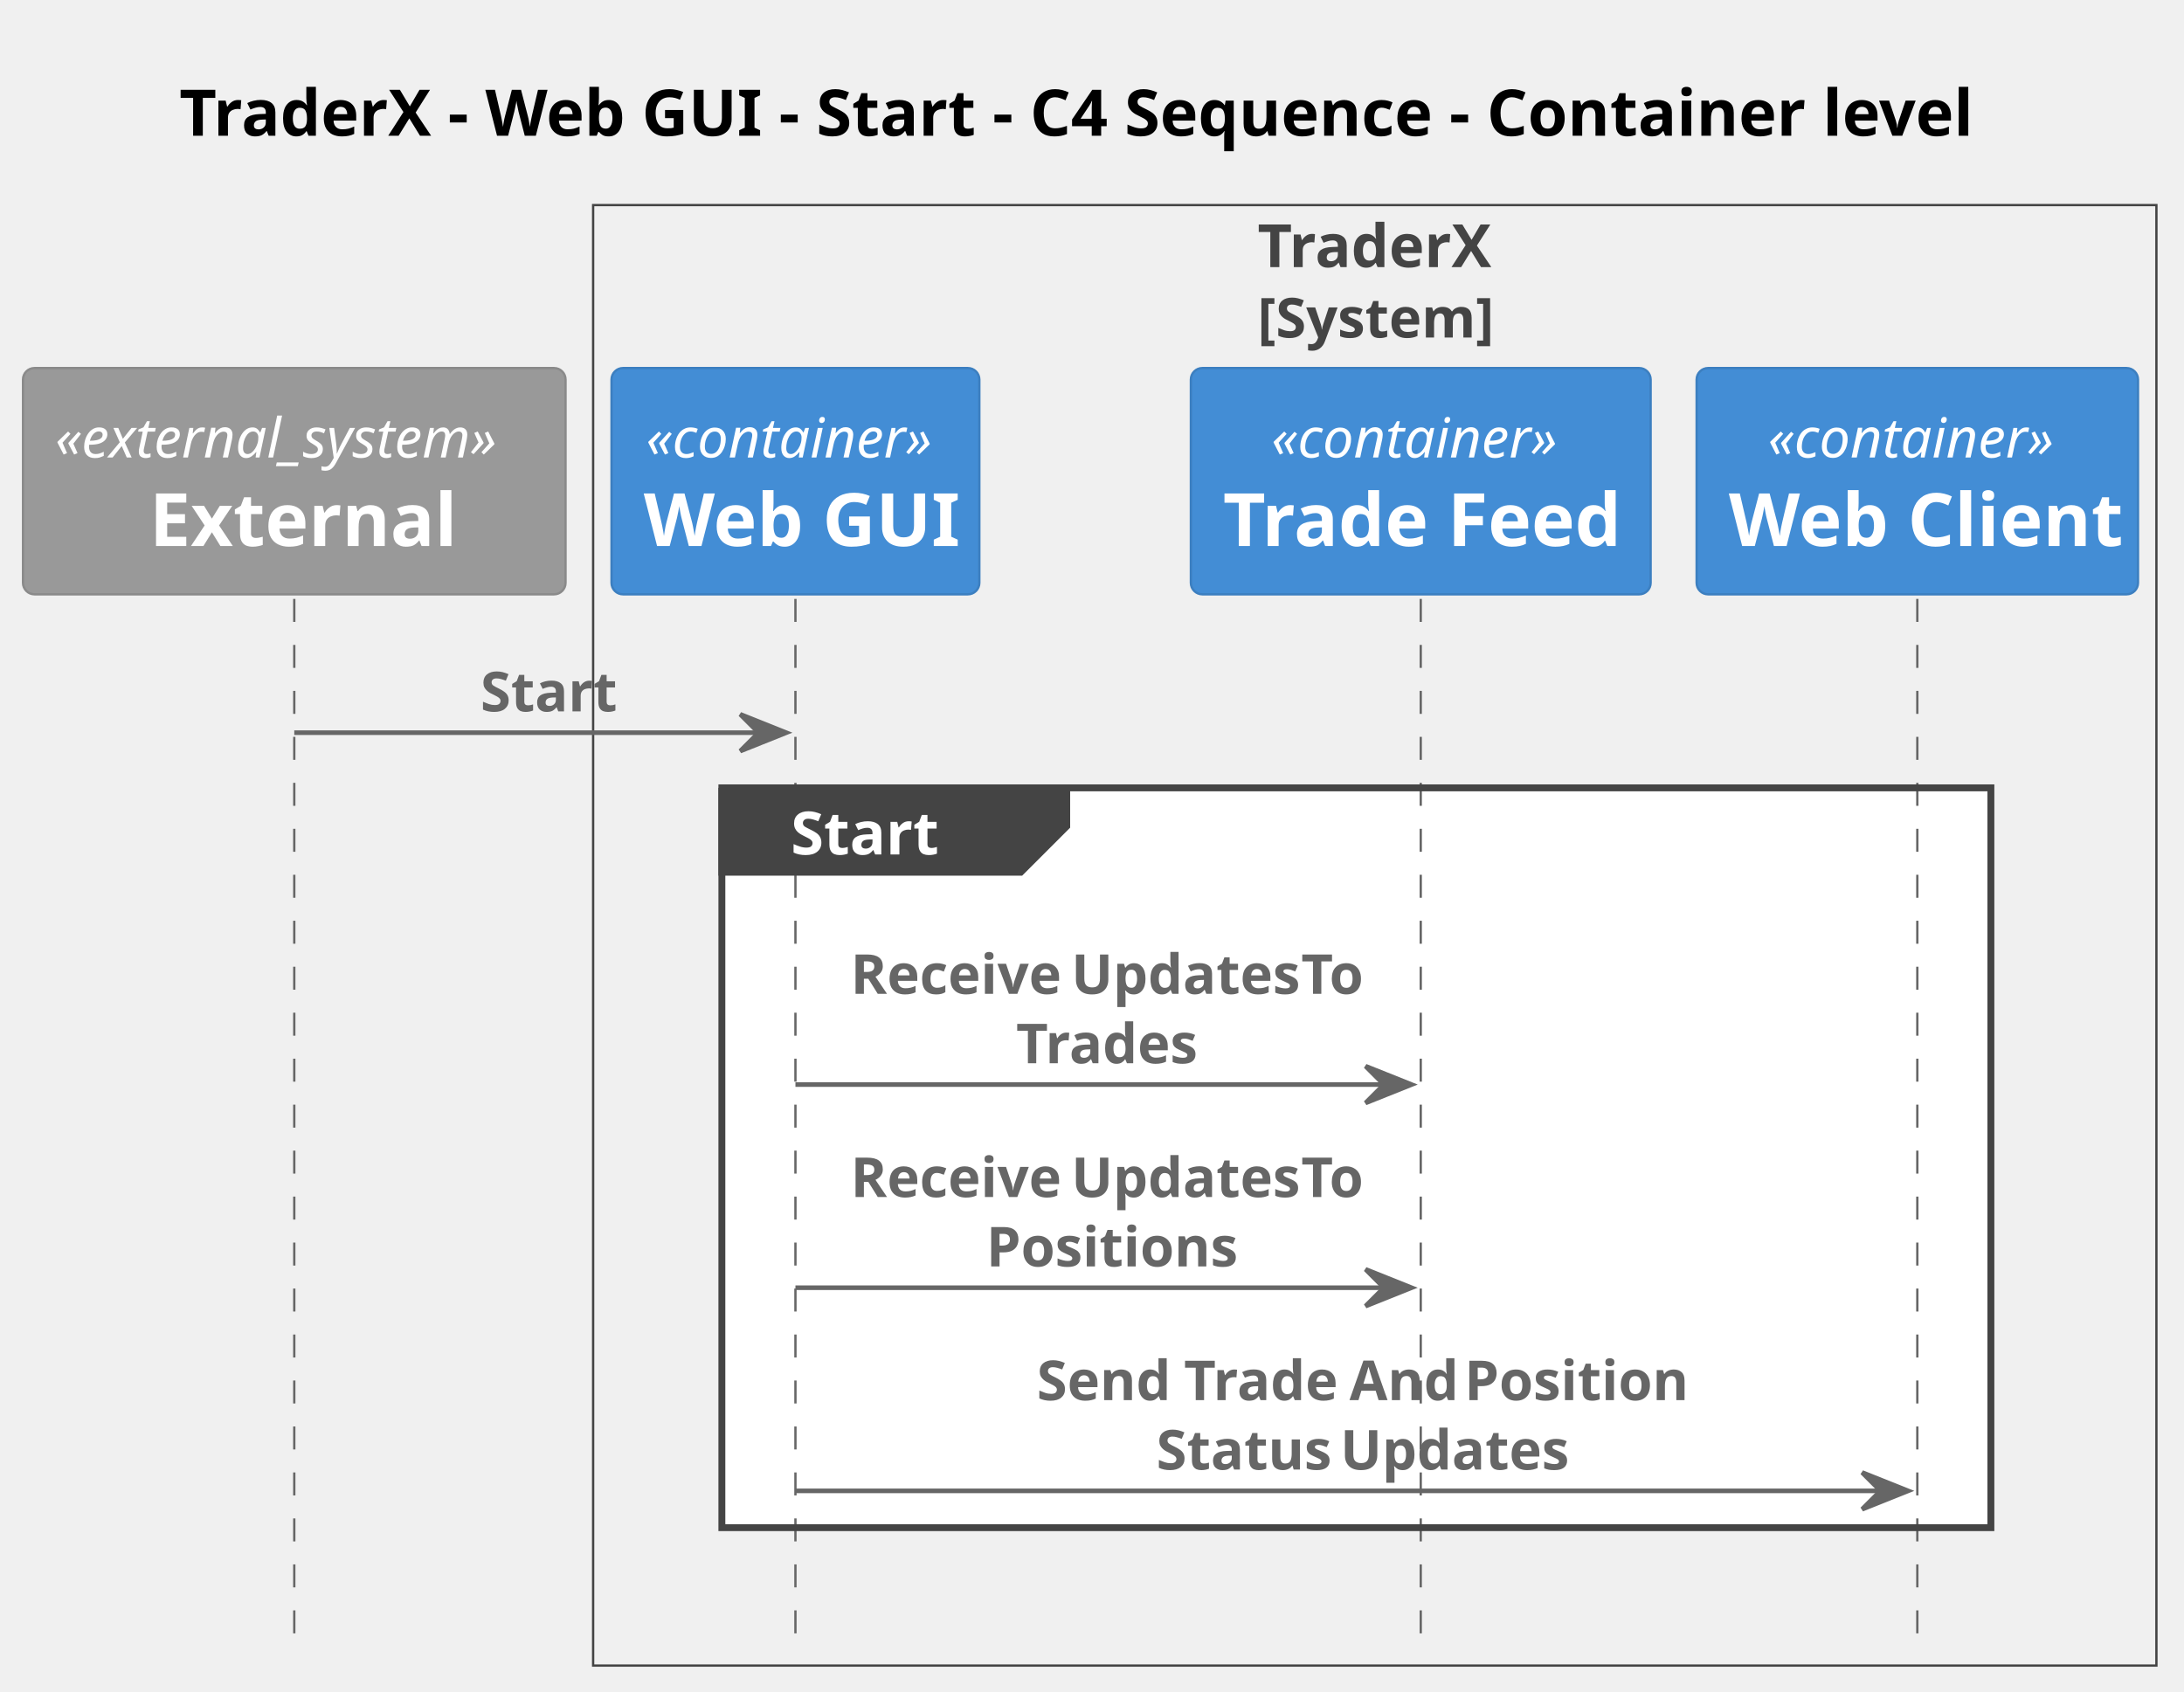
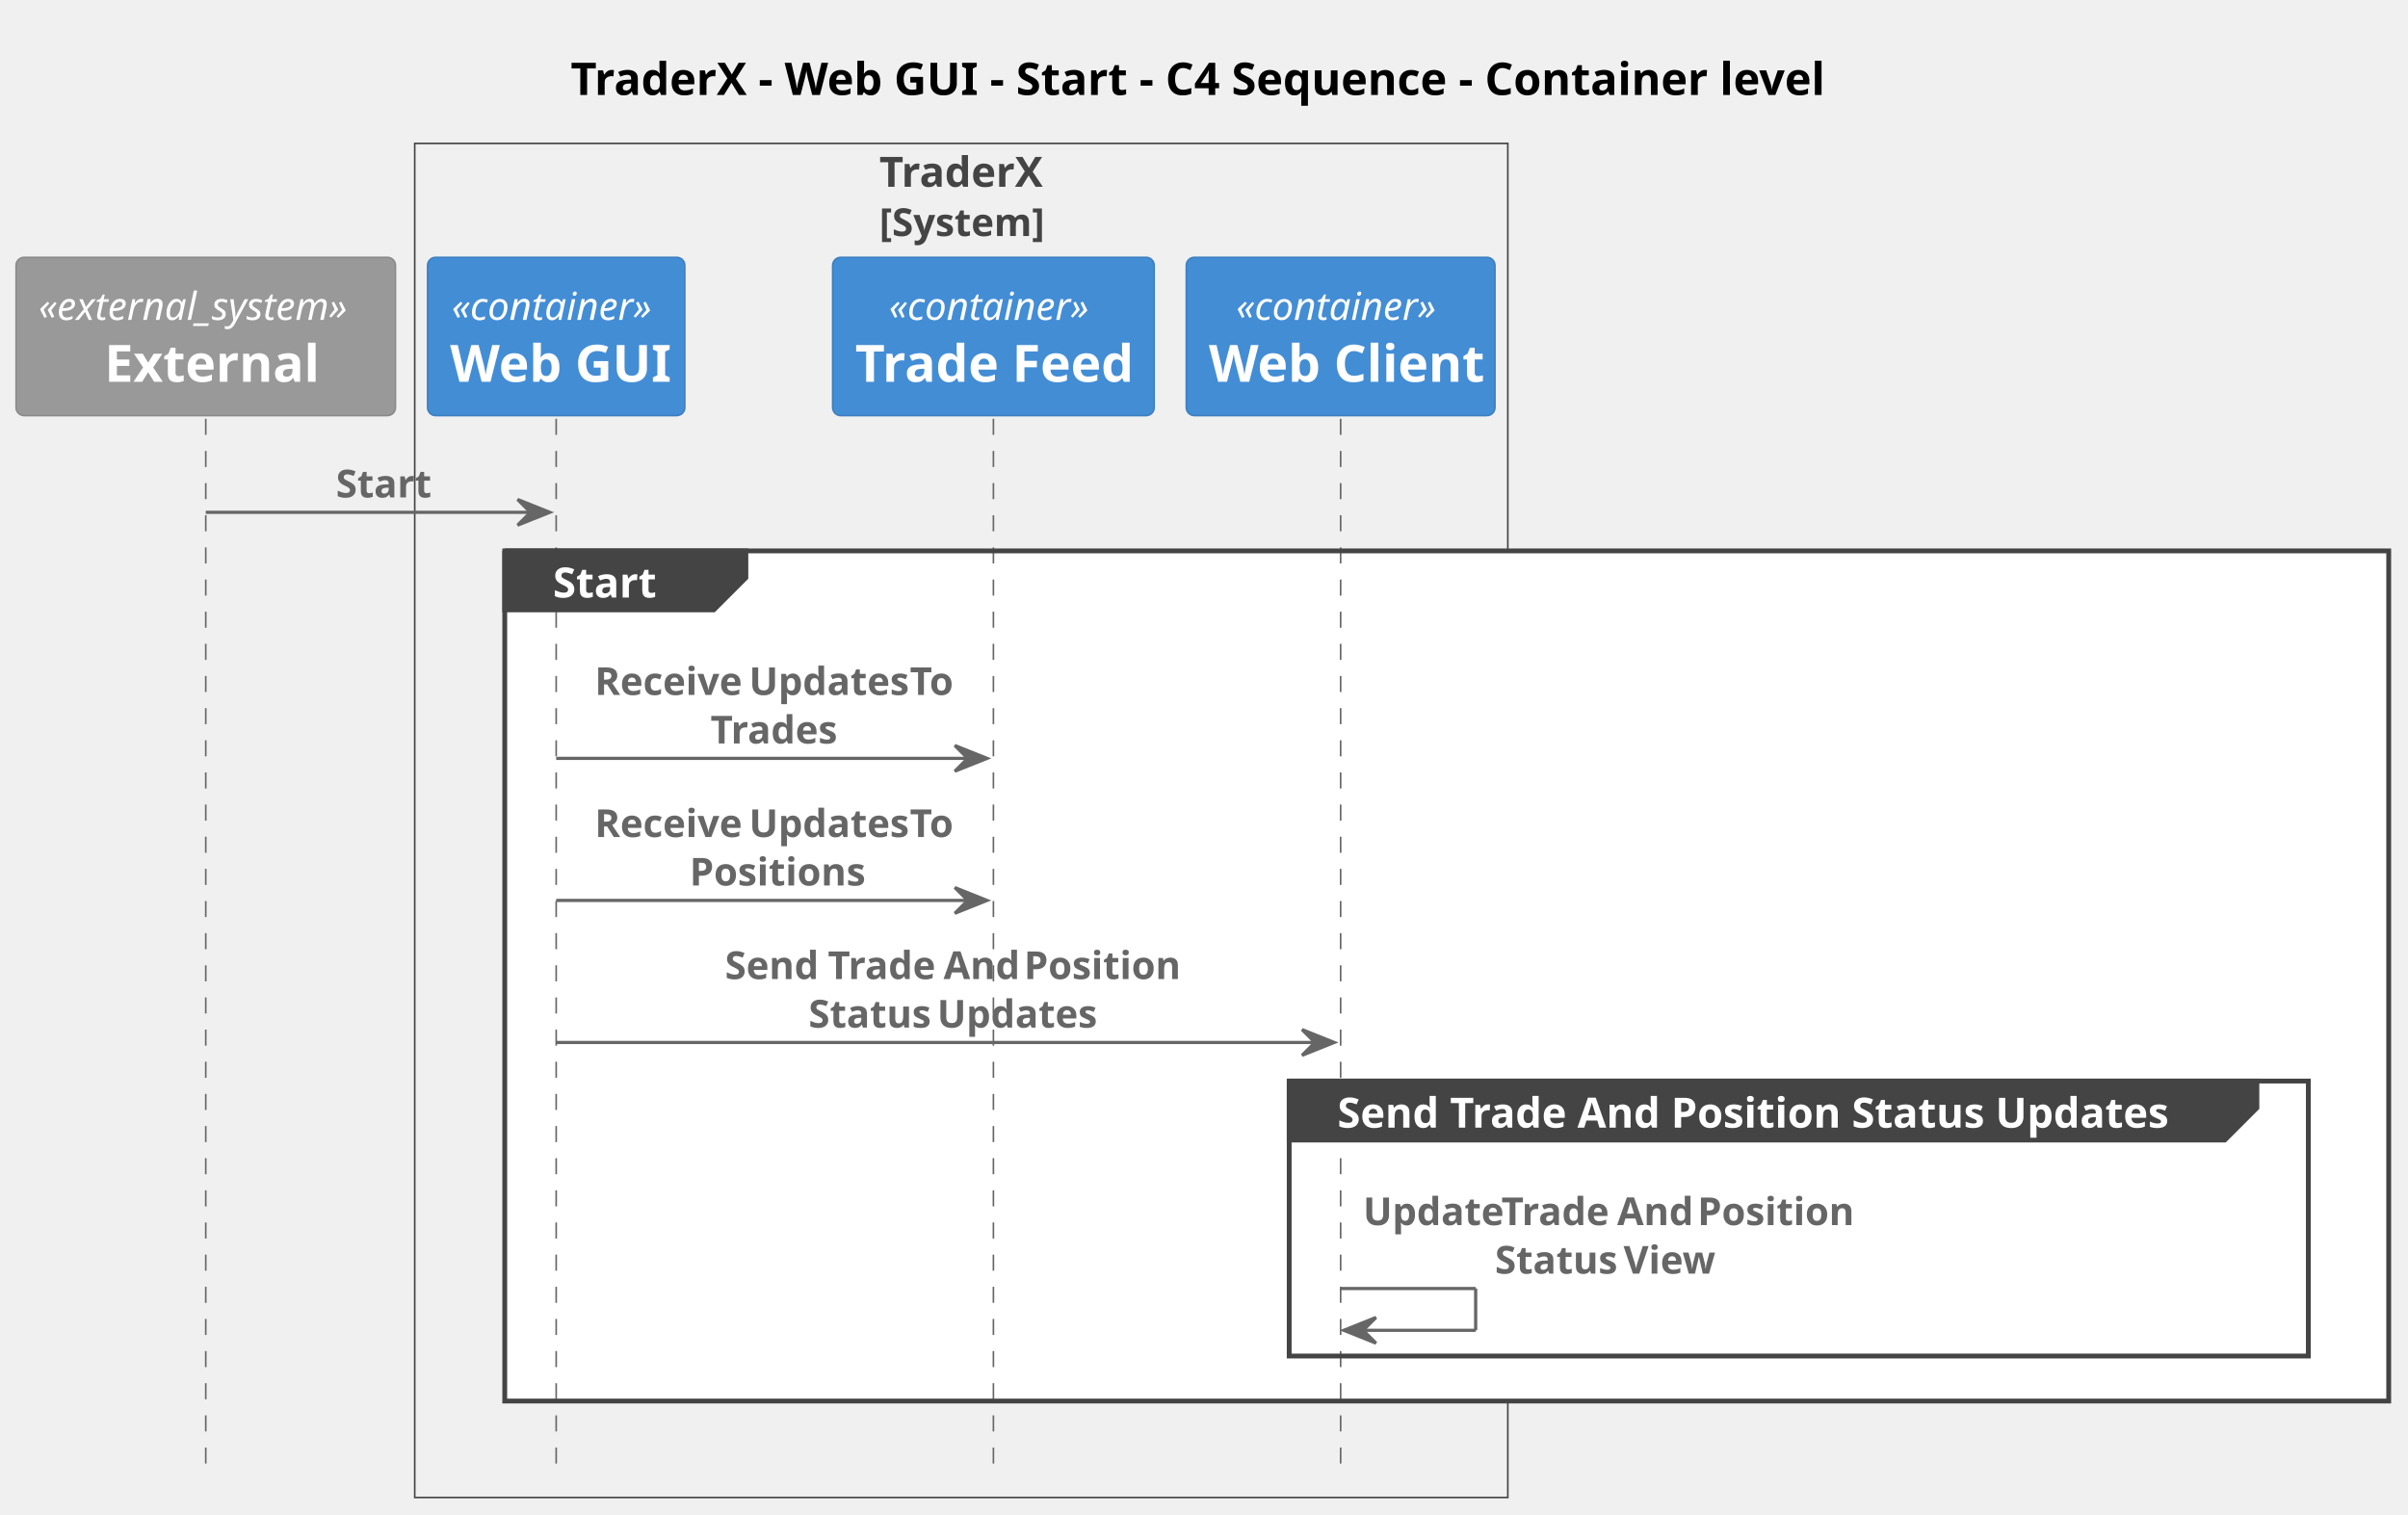
- <svg xmlns="http://www.w3.org/2000/svg" contentStyleType="text/css" height="368px" preserveAspectRatio="none" style="width:475px;height:368px;background:#FFFFFF;" version="1.1" viewBox="0 0 475 368" width="475px" zoomAndPan="magnify">
+ <svg xmlns="http://www.w3.org/2000/svg" contentStyleType="text/css" height="471px" preserveAspectRatio="none" style="width:749px;height:471px;background:#FFFFFF;" version="1.1" viewBox="0 0 749 471" width="749px" zoomAndPan="magnify">
  <defs />
  <g>
-     <rect fill="none" height="317.672" style="stroke:#444444;stroke-width:0.5;" width="340" x="129" y="44.609" />
+     <rect fill="none" height="421.211" style="stroke:#444444;stroke-width:0.5;" width="340" x="129" y="44.609" />
    <text fill="#444444" font-family="sans-serif" font-size="13" font-weight="bold" lengthAdjust="spacing" textLength="51" x="273.5" y="58.105">TraderX</text>
    <text fill="#444444" font-family="sans-serif" font-size="12" font-weight="bold" lengthAdjust="spacing" textLength="51" x="273.5" y="73.418">[System]</text>
-     <text fill="#000000" font-family="sans-serif" font-size="14" font-weight="bold" lengthAdjust="spacing" textLength="401" x="39" y="29.533">TraderX - Web GUI - Start - C4 Sequence - Container level</text>
-     <rect fill="#FFFFFF" height="160.914" style="stroke:#FFFFFF;stroke-width:1.0;" width="276" x="157" y="171.367" />
-     <line style="stroke:#666666;stroke-width:0.5;stroke-dasharray:5.0,5.0;" x1="64" x2="64" y1="130.273" y2="356.281" />
-     <line style="stroke:#666666;stroke-width:0.5;stroke-dasharray:5.0,5.0;" x1="173" x2="173" y1="130.273" y2="356.281" />
-     <line style="stroke:#666666;stroke-width:0.5;stroke-dasharray:5.0,5.0;" x1="309" x2="309" y1="130.273" y2="356.281" />
-     <line style="stroke:#666666;stroke-width:0.5;stroke-dasharray:5.0,5.0;" x1="417" x2="417" y1="130.273" y2="356.281" />
+     <text fill="#000000" font-family="sans-serif" font-size="14" font-weight="bold" lengthAdjust="spacing" textLength="401" x="177.5" y="29.533">TraderX - Web GUI - Start - C4 Sequence - Container level</text>
+     <rect fill="#FFFFFF" height="264.453" style="stroke:#FFFFFF;stroke-width:1.0;" width="586" x="157" y="171.367" />
+     <rect fill="#FFFFFF" height="85.539" style="stroke:#FFFFFF;stroke-width:1.0;" width="317" x="401" y="336.281" />
+     <line style="stroke:#666666;stroke-width:0.5;stroke-dasharray:5.0,5.0;" x1="64" x2="64" y1="130.273" y2="459.82" />
+     <line style="stroke:#666666;stroke-width:0.5;stroke-dasharray:5.0,5.0;" x1="173" x2="173" y1="130.273" y2="459.82" />
+     <line style="stroke:#666666;stroke-width:0.5;stroke-dasharray:5.0,5.0;" x1="309" x2="309" y1="130.273" y2="459.82" />
+     <line style="stroke:#666666;stroke-width:0.5;stroke-dasharray:5.0,5.0;" x1="417" x2="417" y1="130.273" y2="459.82" />
    <rect fill="#999999" height="49.219" rx="2.5" ry="2.5" style="stroke:#8A8A8A;stroke-width:0.5;" width="118" x="5" y="80.055" />
    <text fill="#FFFFFF" font-family="sans-serif" font-size="12" font-style="italic" lengthAdjust="spacing" textLength="104" x="12" y="99.512">«external_system»</text>
    <text fill="#FFFFFF" font-family="sans-serif" font-size="16" font-weight="bold" lengthAdjust="spacing" textLength="63" x="32.5" y="118.758">External</text>
    <rect fill="#438DD5" height="49.219" rx="2.5" ry="2.5" style="stroke:#3C7FC0;stroke-width:0.5;" width="80" x="133" y="80.055" />
    <text fill="#FFFFFF" font-family="sans-serif" font-size="12" font-style="italic" lengthAdjust="spacing" textLength="65" x="140.5" y="99.512">«container»</text>
    <text fill="#FFFFFF" font-family="sans-serif" font-size="16" font-weight="bold" lengthAdjust="spacing" textLength="66" x="140" y="118.758">Web GUI</text>
    <rect fill="#438DD5" height="49.219" rx="2.5" ry="2.5" style="stroke:#3C7FC0;stroke-width:0.5;" width="100" x="259" y="80.055" />
    <text fill="#FFFFFF" font-family="sans-serif" font-size="12" font-style="italic" lengthAdjust="spacing" textLength="65" x="276.5" y="99.512">«container»</text>
    <text fill="#FFFFFF" font-family="sans-serif" font-size="16" font-weight="bold" lengthAdjust="spacing" textLength="86" x="266" y="118.758">Trade Feed</text>
    <rect fill="#438DD5" height="49.219" rx="2.5" ry="2.5" style="stroke:#3C7FC0;stroke-width:0.5;" width="96" x="369" y="80.055" />
    <text fill="#FFFFFF" font-family="sans-serif" font-size="12" font-style="italic" lengthAdjust="spacing" textLength="65" x="384.5" y="99.512">«container»</text>
    <text fill="#FFFFFF" font-family="sans-serif" font-size="16" font-weight="bold" lengthAdjust="spacing" textLength="82" x="376" y="118.758">Web Client</text>
    <polygon fill="#666666" points="161,155.367,171,159.367,161,163.367,165,159.367" style="stroke:#666666;stroke-width:1.0;" />
    <line style="stroke:#666666;stroke-width:1.0;" x1="64" x2="167" y1="159.367" y2="159.367" />
    <text fill="#666666" font-family="sans-serif" font-size="12" font-weight="bold" lengthAdjust="spacing" textLength="28" x="104.5" y="154.731">Start</text>
    <path d="M157,171.367 L232,171.367 L232,179.719 L222,189.719 L157,189.719 L157,171.367 " fill="#444444" style="stroke:#444444;stroke-width:1.5;" />
-     <rect fill="none" height="160.914" style="stroke:#444444;stroke-width:1.5;" width="276" x="157" y="171.367" />
+     <rect fill="none" height="264.453" style="stroke:#444444;stroke-width:1.5;" width="586" x="157" y="171.367" />
    <text fill="#FFFFFF" font-family="sans-serif" font-size="13" font-weight="bold" lengthAdjust="spacing" textLength="30" x="172" y="185.862">Start</text>
    <polygon fill="#666666" points="297,231.906,307,235.906,297,239.906,301,235.906" style="stroke:#666666;stroke-width:1.0;" />
    <line style="stroke:#666666;stroke-width:1.0;" x1="173" x2="303" y1="235.906" y2="235.906" />
    <text fill="#666666" font-family="sans-serif" font-size="12" font-weight="bold" lengthAdjust="spacing" textLength="45" x="185" y="216.176">Receive</text>
    <text fill="#666666" font-family="sans-serif" font-size="12" font-weight="bold" lengthAdjust="spacing" textLength="3" x="230" y="216.176"> </text>
    <text fill="#666666" font-family="sans-serif" font-size="12" font-weight="bold" lengthAdjust="spacing" textLength="47" x="233" y="216.176">Updates</text>
    <text fill="#666666" font-family="sans-serif" font-size="12" font-weight="bold" lengthAdjust="spacing" textLength="3" x="280" y="216.176"> </text>
    <text fill="#666666" font-family="sans-serif" font-size="12" font-weight="bold" lengthAdjust="spacing" textLength="14" x="283" y="216.176">To</text>
    <text fill="#666666" font-family="sans-serif" font-size="12" font-weight="bold" lengthAdjust="spacing" textLength="40" x="221" y="231.269">Trades</text>
    <polygon fill="#666666" points="297,276.094,307,280.094,297,284.094,301,280.094" style="stroke:#666666;stroke-width:1.0;" />
    <line style="stroke:#666666;stroke-width:1.0;" x1="173" x2="303" y1="280.094" y2="280.094" />
    <text fill="#666666" font-family="sans-serif" font-size="12" font-weight="bold" lengthAdjust="spacing" textLength="45" x="185" y="260.363">Receive</text>
    <text fill="#666666" font-family="sans-serif" font-size="12" font-weight="bold" lengthAdjust="spacing" textLength="3" x="230" y="260.363"> </text>
    <text fill="#666666" font-family="sans-serif" font-size="12" font-weight="bold" lengthAdjust="spacing" textLength="47" x="233" y="260.363">Updates</text>
    <text fill="#666666" font-family="sans-serif" font-size="12" font-weight="bold" lengthAdjust="spacing" textLength="3" x="280" y="260.363"> </text>
    <text fill="#666666" font-family="sans-serif" font-size="12" font-weight="bold" lengthAdjust="spacing" textLength="14" x="283" y="260.363">To</text>
    <text fill="#666666" font-family="sans-serif" font-size="12" font-weight="bold" lengthAdjust="spacing" textLength="53" x="214.5" y="275.457">Positions</text>
    <polygon fill="#666666" points="405,320.281,415,324.281,405,328.281,409,324.281" style="stroke:#666666;stroke-width:1.0;" />
    <line style="stroke:#666666;stroke-width:1.0;" x1="173" x2="411" y1="324.281" y2="324.281" />
    <text fill="#666666" font-family="sans-serif" font-size="12" font-weight="bold" lengthAdjust="spacing" textLength="29" x="225.5" y="304.551">Send</text>
    <text fill="#666666" font-family="sans-serif" font-size="12" font-weight="bold" lengthAdjust="spacing" textLength="3" x="254.5" y="304.551"> </text>
    <text fill="#666666" font-family="sans-serif" font-size="12" font-weight="bold" lengthAdjust="spacing" textLength="33" x="257.5" y="304.551">Trade</text>
    <text fill="#666666" font-family="sans-serif" font-size="12" font-weight="bold" lengthAdjust="spacing" textLength="3" x="290.5" y="304.551"> </text>
    <text fill="#666666" font-family="sans-serif" font-size="12" font-weight="bold" lengthAdjust="spacing" textLength="22" x="293.5" y="304.551">And</text>
    <text fill="#666666" font-family="sans-serif" font-size="12" font-weight="bold" lengthAdjust="spacing" textLength="3" x="315.5" y="304.551"> </text>
    <text fill="#666666" font-family="sans-serif" font-size="12" font-weight="bold" lengthAdjust="spacing" textLength="46" x="318.5" y="304.551">Position</text>
    <text fill="#666666" font-family="sans-serif" font-size="12" font-weight="bold" lengthAdjust="spacing" textLength="37" x="251.5" y="319.644">Status</text>
    <text fill="#666666" font-family="sans-serif" font-size="12" font-weight="bold" lengthAdjust="spacing" textLength="3" x="288.5" y="319.644"> </text>
    <text fill="#666666" font-family="sans-serif" font-size="12" font-weight="bold" lengthAdjust="spacing" textLength="47" x="291.5" y="319.644">Updates</text>
+     <path d="M401,336.281 L702,336.281 L702,344.633 L692,354.633 L401,354.633 L401,336.281 " fill="#444444" style="stroke:#444444;stroke-width:1.5;" />
+     <rect fill="none" height="85.539" style="stroke:#444444;stroke-width:1.5;" width="317" x="401" y="336.281" />
+     <text fill="#FFFFFF" font-family="sans-serif" font-size="13" font-weight="bold" lengthAdjust="spacing" textLength="256" x="416" y="350.776">Send Trade And Position Status Updates</text>
+     <line style="stroke:#666666;stroke-width:1.0;" x1="417" x2="459" y1="400.82" y2="400.82" />
+     <line style="stroke:#666666;stroke-width:1.0;" x1="459" x2="459" y1="400.82" y2="413.82" />
+     <line style="stroke:#666666;stroke-width:1.0;" x1="418" x2="459" y1="413.82" y2="413.82" />
+     <polygon fill="#666666" points="428,409.82,418,413.82,428,417.82,424,413.82" style="stroke:#666666;stroke-width:1.0;" />
+     <text fill="#666666" font-family="sans-serif" font-size="12" font-weight="bold" lengthAdjust="spacing" textLength="40" x="424" y="381.09">Update</text>
+     <text fill="#666666" font-family="sans-serif" font-size="12" font-weight="bold" lengthAdjust="spacing" textLength="3" x="464" y="381.09"> </text>
+     <text fill="#666666" font-family="sans-serif" font-size="12" font-weight="bold" lengthAdjust="spacing" textLength="33" x="467" y="381.09">Trade</text>
+     <text fill="#666666" font-family="sans-serif" font-size="12" font-weight="bold" lengthAdjust="spacing" textLength="3" x="500" y="381.09"> </text>
+     <text fill="#666666" font-family="sans-serif" font-size="12" font-weight="bold" lengthAdjust="spacing" textLength="22" x="503" y="381.09">And</text>
+     <text fill="#666666" font-family="sans-serif" font-size="12" font-weight="bold" lengthAdjust="spacing" textLength="3" x="525" y="381.09"> </text>
+     <text fill="#666666" font-family="sans-serif" font-size="12" font-weight="bold" lengthAdjust="spacing" textLength="46" x="528" y="381.09">Position</text>
+     <text fill="#666666" font-family="sans-serif" font-size="12" font-weight="bold" lengthAdjust="spacing" textLength="37" x="465" y="396.184">Status</text>
+     <text fill="#666666" font-family="sans-serif" font-size="12" font-weight="bold" lengthAdjust="spacing" textLength="3" x="502" y="396.184"> </text>
+     <text fill="#666666" font-family="sans-serif" font-size="12" font-weight="bold" lengthAdjust="spacing" textLength="28" x="505" y="396.184">View</text>
  </g>
</svg>
